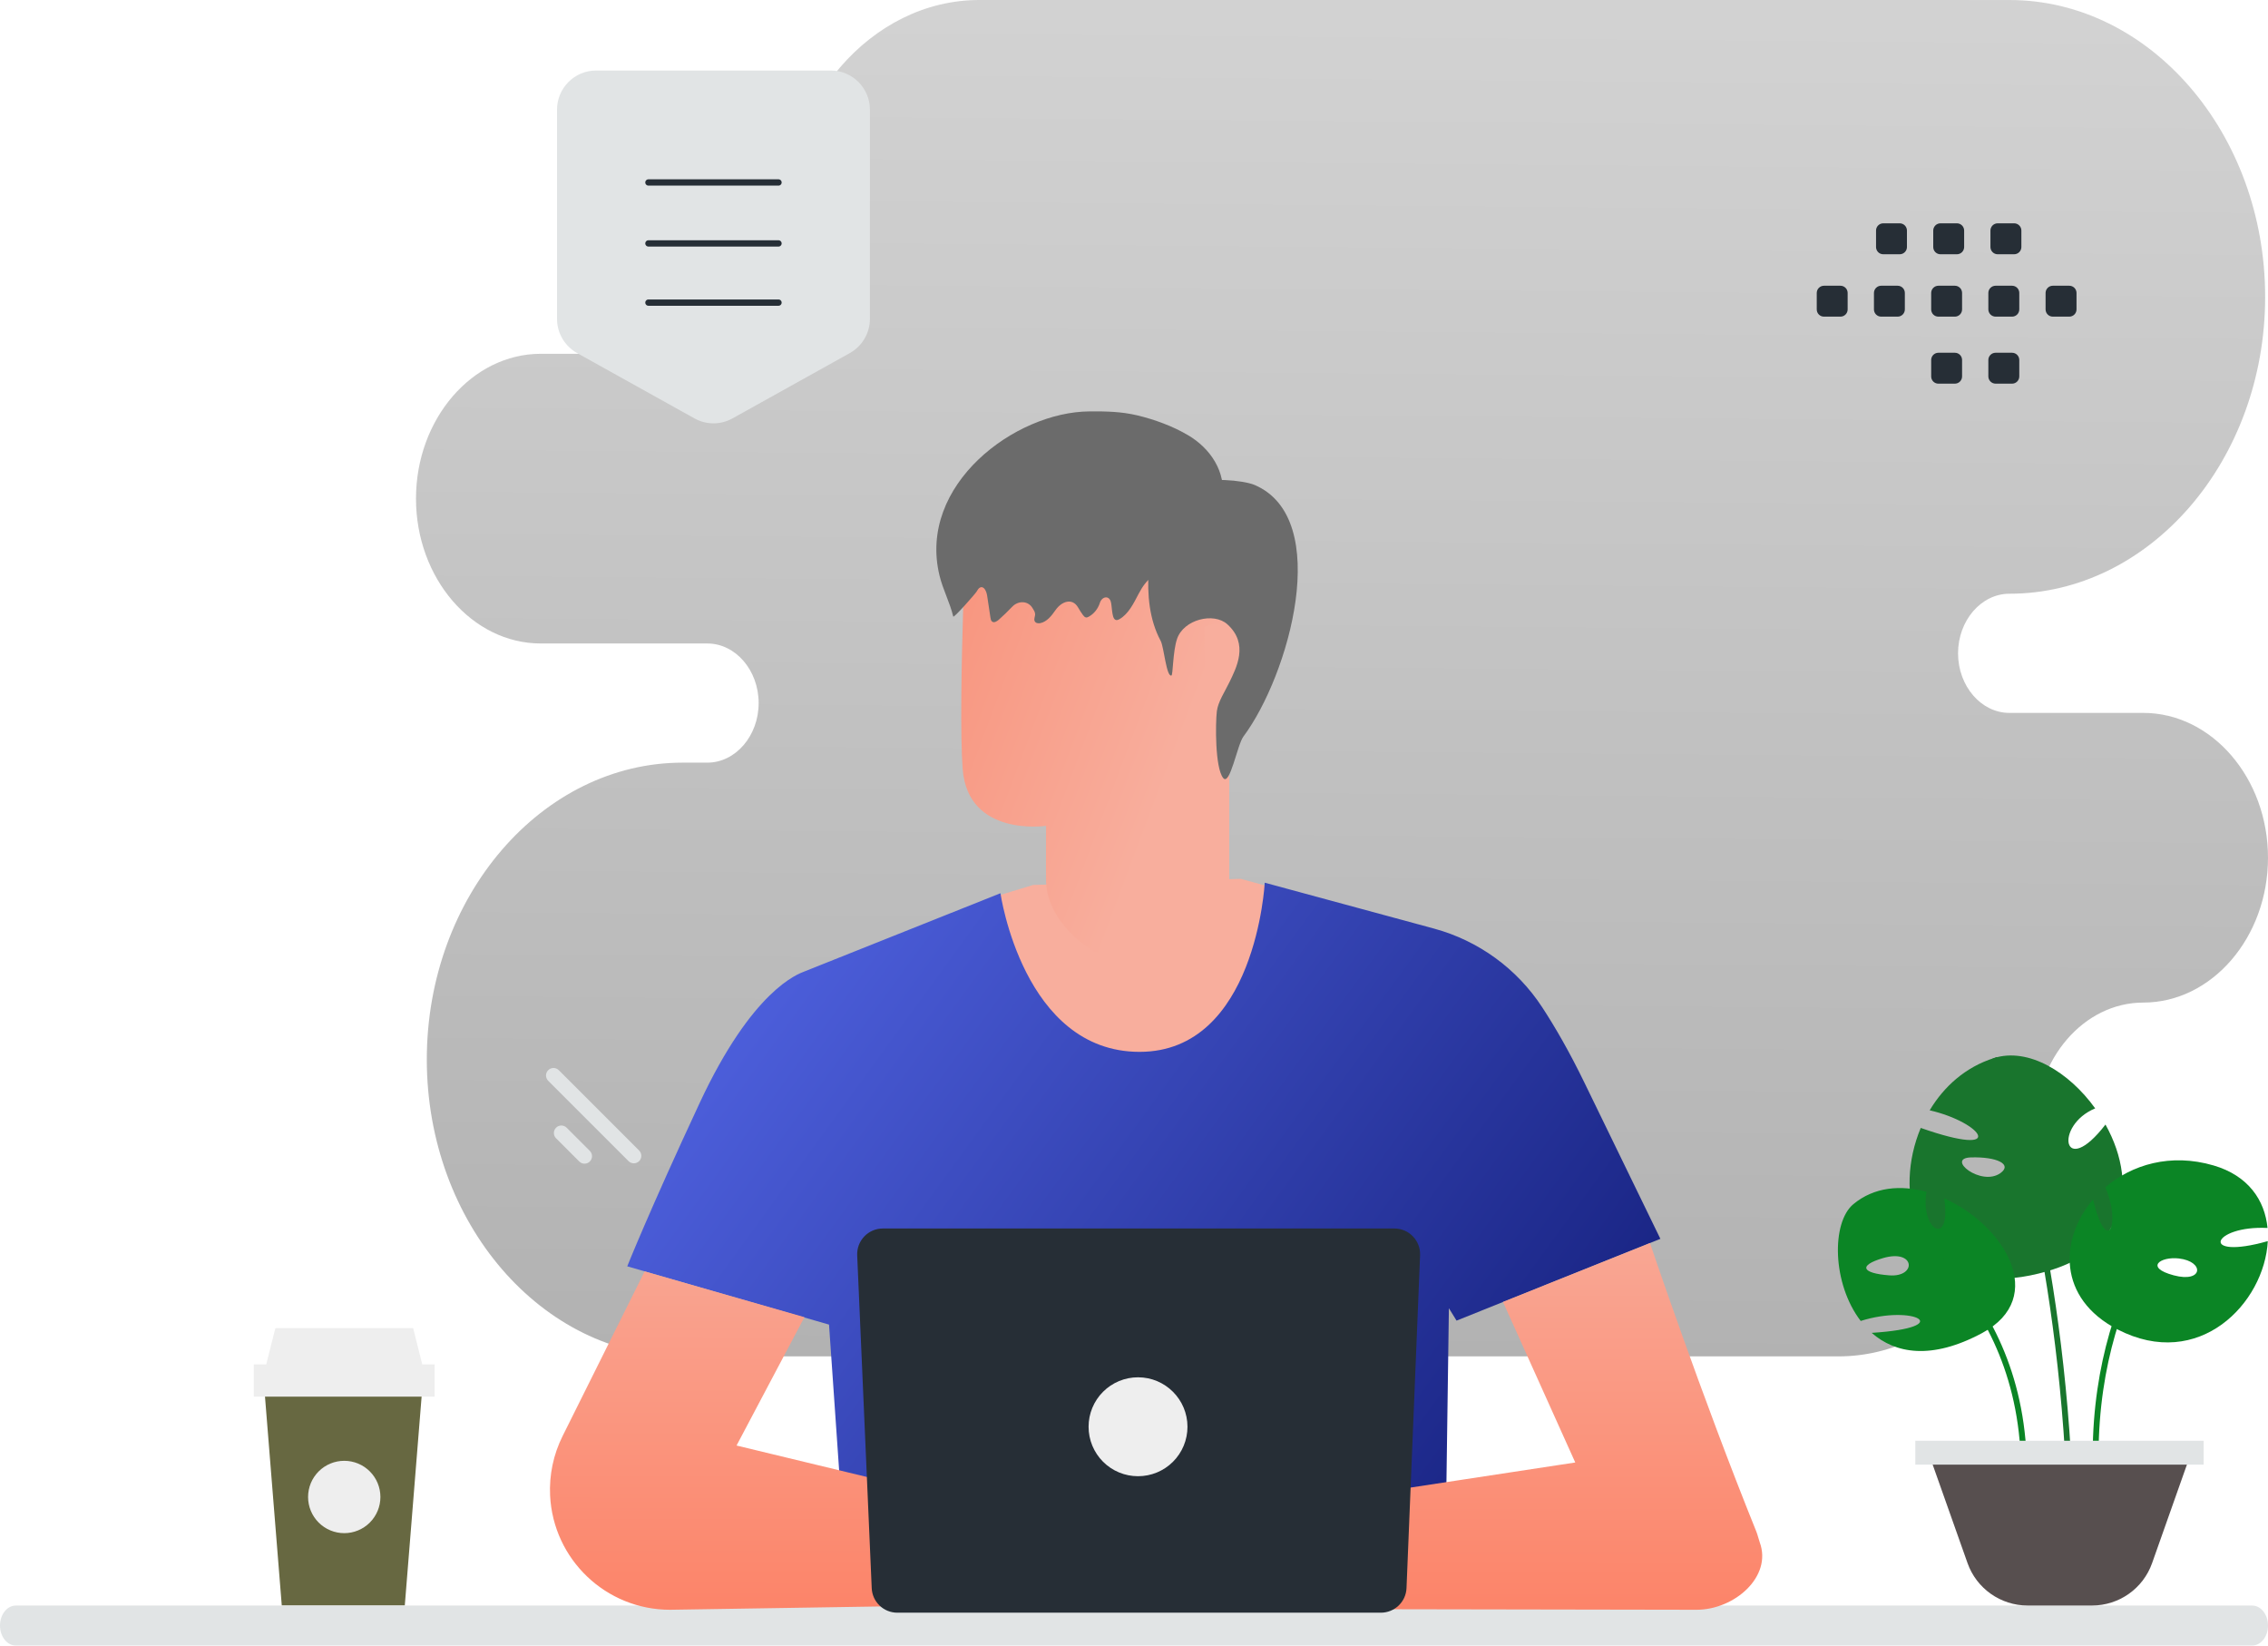
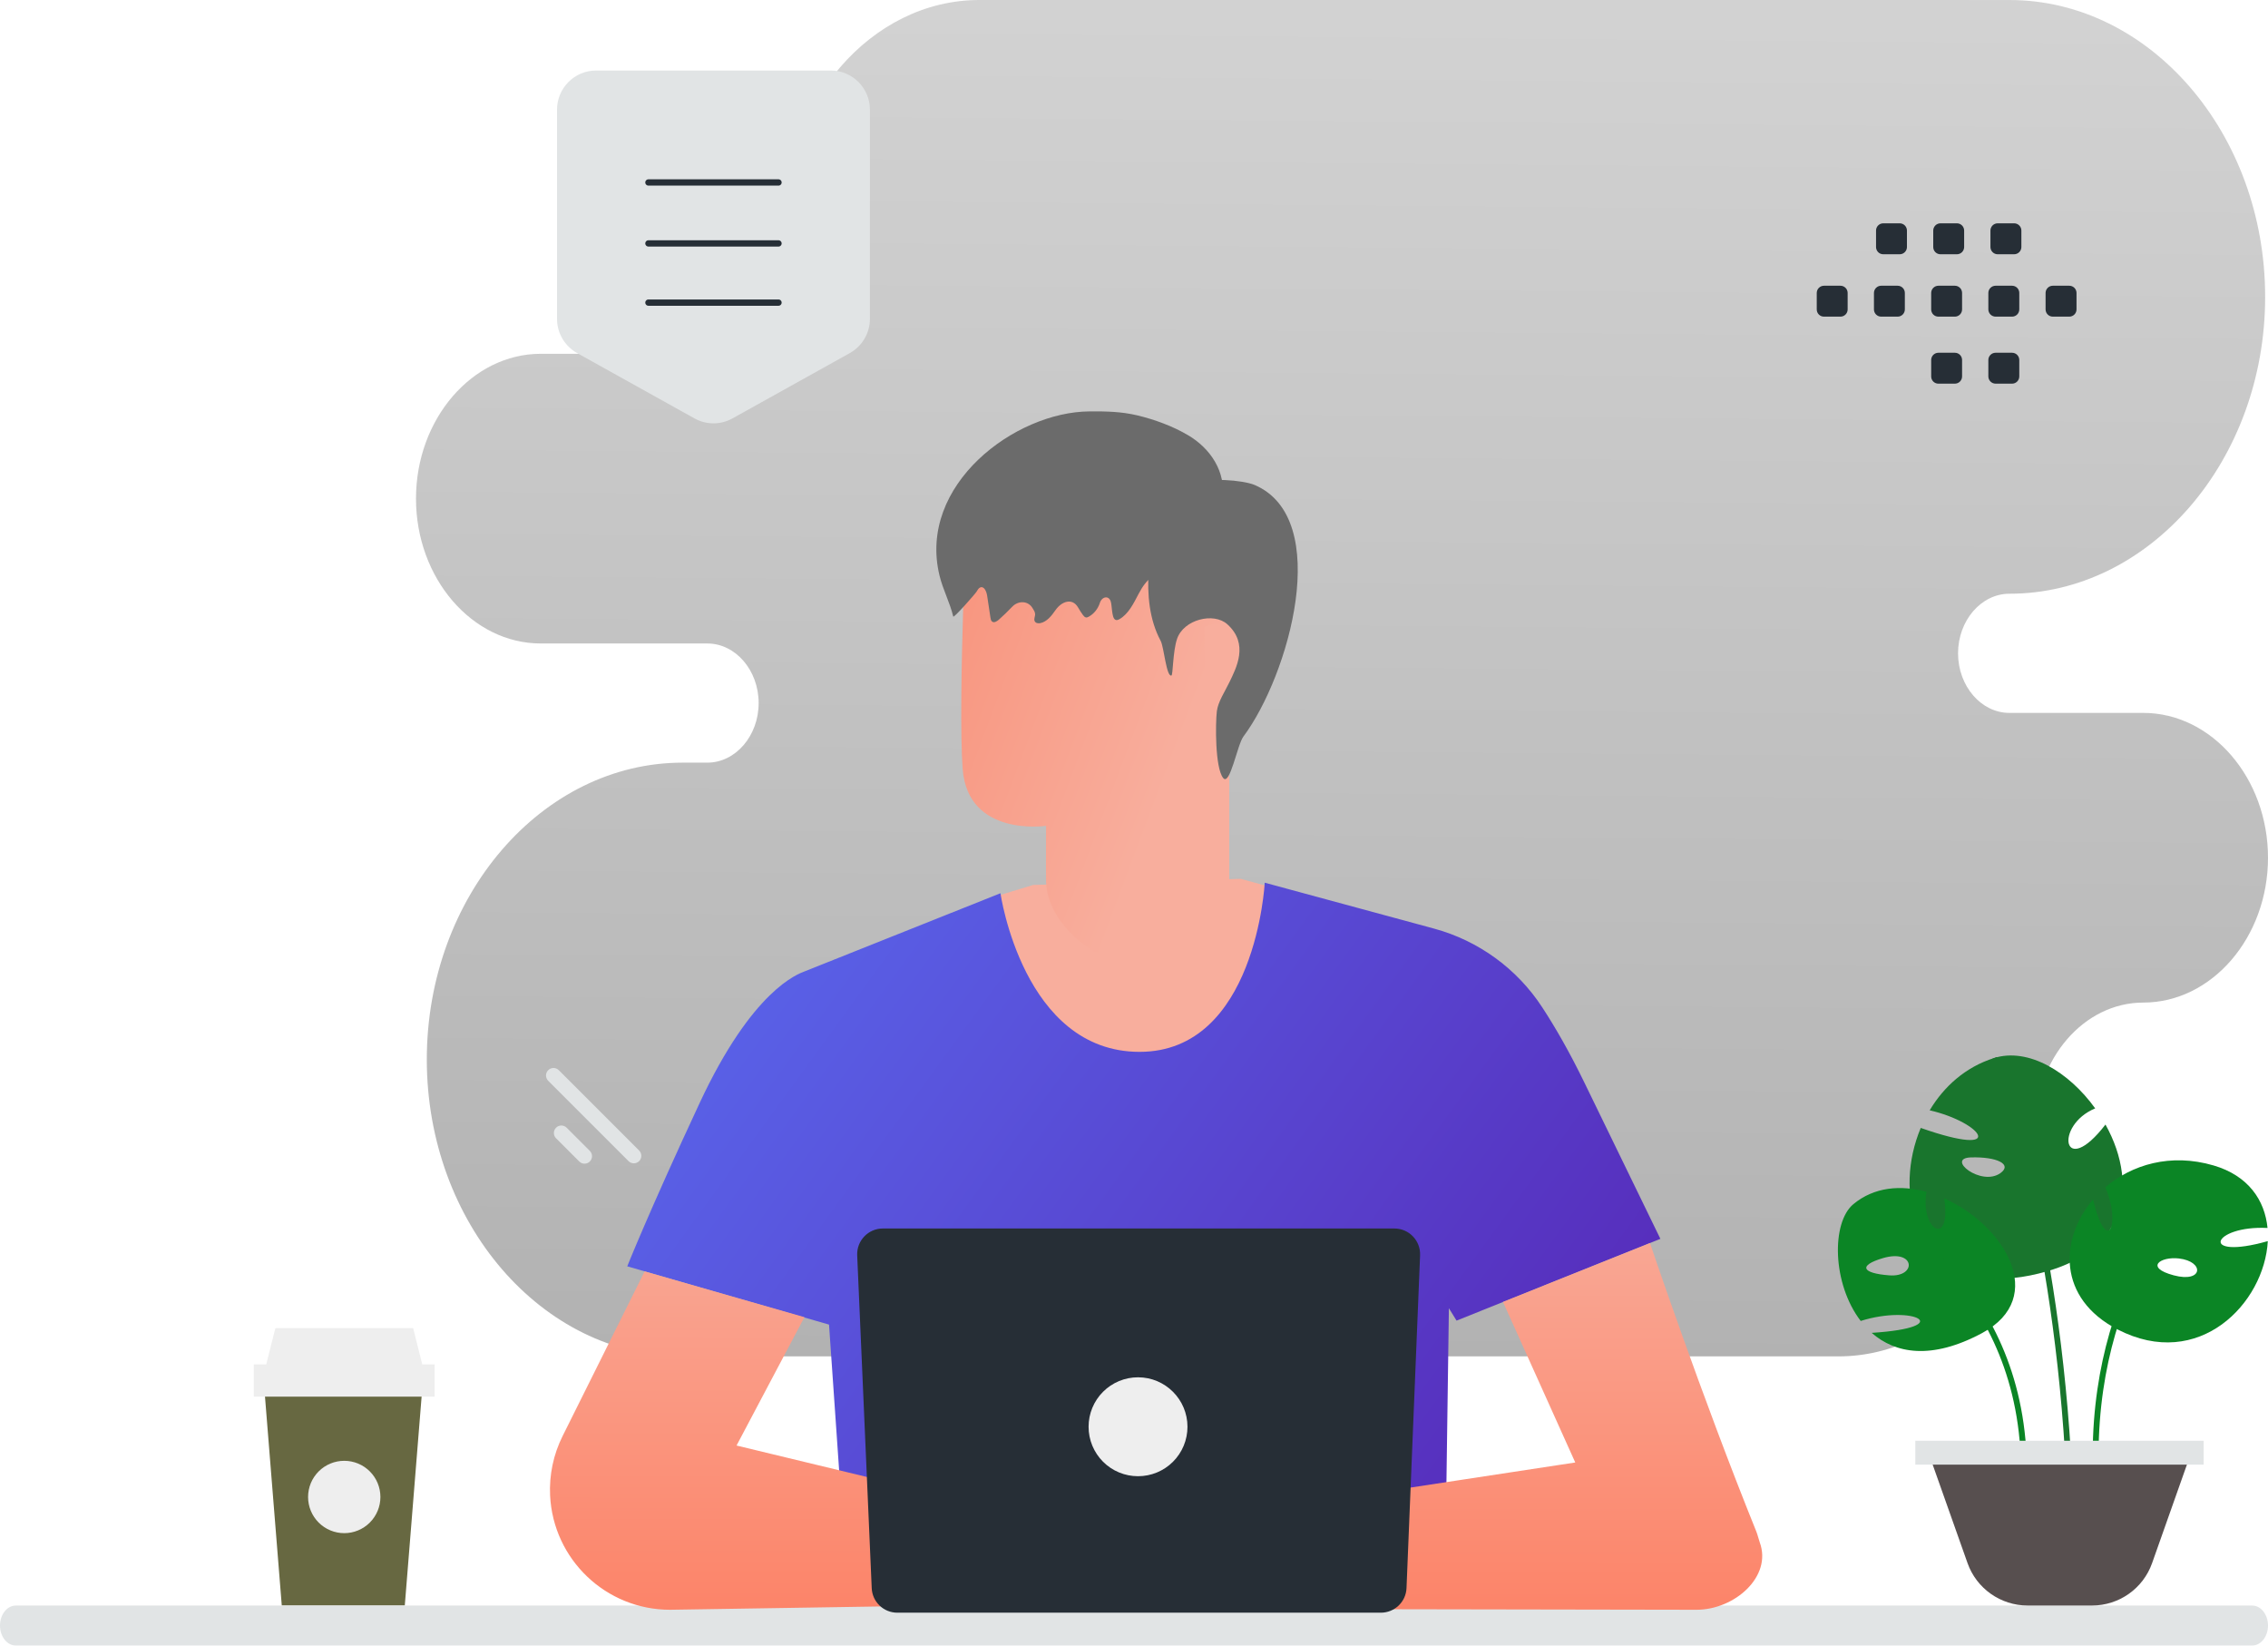
<svg xmlns="http://www.w3.org/2000/svg" width="965" height="700" viewBox="0 0 965 700" fill="none">
  <path fill-rule="evenodd" clip-rule="evenodd" d="M854.963 0C914.82 0 963.786 56.823 963.786 126.285C963.786 195.747 914.82 252.571 854.963 252.571C842.955 252.571 833.121 263.985 833.121 277.919C833.121 291.853 842.955 303.265 854.963 303.265H911.906C941.105 303.265 965 330.995 965 364.88C965 398.765 941.105 426.494 911.906 426.494C886.651 426.494 865.987 450.475 865.987 479.782C865.987 533.252 828.289 577 782.211 577H290.425C230.567 577 181.601 520.177 181.601 450.715C181.601 381.253 230.567 324.429 290.425 324.429H300.95C312.959 324.429 322.793 313.031 322.793 299.081C322.793 285.147 312.97 273.735 300.95 273.735H230.094C200.893 273.735 177 246.005 177 212.12C177 178.276 200.834 150.576 229.984 150.506H287.001C312.255 150.506 332.92 126.525 332.92 97.218C332.92 43.748 370.618 0 416.695 0H854.963V0Z" fill="url(#paint0_linear_513_69)" />
  <path fill-rule="evenodd" clip-rule="evenodd" d="M776.064 134.698H783.082C784.779 134.698 786.146 133.318 786.146 131.634V124.615C786.146 122.918 784.766 121.551 783.082 121.551H776.064C775.252 121.554 774.475 121.878 773.901 122.452C773.327 123.026 773.003 123.804 773 124.615V131.634C772.999 132.036 773.078 132.435 773.231 132.807C773.385 133.18 773.611 133.518 773.895 133.802C774.18 134.087 774.518 134.313 774.89 134.466C775.262 134.62 775.661 134.699 776.064 134.698V134.698ZM800.401 134.698H807.419C808.231 134.695 809.009 134.371 809.582 133.797C810.156 133.223 810.48 132.445 810.483 131.634V124.615C810.483 122.918 809.103 121.551 807.419 121.551H800.401C799.589 121.554 798.811 121.878 798.237 122.452C797.664 123.026 797.34 123.804 797.337 124.615V131.634C797.34 132.445 797.664 133.223 798.237 133.797C798.811 134.371 799.589 134.695 800.401 134.698V134.698ZM824.753 134.698H831.771C832.583 134.695 833.36 134.371 833.934 133.797C834.508 133.223 834.832 132.445 834.835 131.634V124.615C834.835 122.918 833.455 121.551 831.771 121.551H824.753C823.941 121.554 823.163 121.878 822.589 122.452C822.015 123.026 821.692 123.804 821.689 124.615V131.634C821.688 132.036 821.766 132.435 821.92 132.807C822.074 133.18 822.299 133.518 822.584 133.802C822.869 134.087 823.207 134.313 823.579 134.466C823.951 134.62 824.35 134.699 824.753 134.698V134.698ZM849.089 134.698H856.108C856.92 134.695 857.697 134.371 858.271 133.797C858.845 133.223 859.169 132.445 859.172 131.634V124.615C859.172 122.918 857.792 121.551 856.108 121.551H849.089C847.393 121.551 846.011 122.931 846.011 124.615V131.634C846.019 132.446 846.347 133.223 846.923 133.796C847.499 134.369 848.277 134.693 849.089 134.698V134.698ZM873.428 134.698H880.447C882.144 134.698 883.526 133.318 883.526 131.634V124.615C883.526 122.918 882.144 121.551 880.447 121.551H873.428C872.617 121.554 871.839 121.878 871.265 122.452C870.691 123.026 870.367 123.804 870.364 124.615V131.634C870.367 132.445 870.691 133.223 871.265 133.797C871.839 134.371 872.617 134.695 873.428 134.698V134.698ZM801.293 108.161H808.312C809.994 108.161 811.376 106.779 811.376 105.097V98.062C811.372 97.251 811.048 96.474 810.474 95.9C809.9 95.326 809.123 95.003 808.312 95H801.293C799.594 95 798.229 96.38 798.229 98.062V105.082C798.227 105.486 798.304 105.886 798.457 106.26C798.61 106.634 798.836 106.974 799.12 107.26C799.405 107.546 799.744 107.773 800.117 107.928C800.49 108.082 800.89 108.162 801.293 108.161V108.161ZM825.63 108.161H832.649C833.46 108.158 834.238 107.835 834.812 107.261C835.386 106.687 835.71 105.909 835.713 105.097V98.062C835.709 97.251 835.385 96.474 834.811 95.9C834.237 95.326 833.46 95.003 832.649 95H825.63C824.819 95.003 824.042 95.326 823.468 95.9C822.894 96.474 822.57 97.251 822.566 98.062V105.082C822.564 105.486 822.641 105.886 822.794 106.26C822.947 106.634 823.172 106.974 823.457 107.26C823.742 107.546 824.081 107.773 824.454 107.928C824.827 108.082 825.226 108.162 825.63 108.161V108.161ZM849.967 108.161H856.986C858.684 108.161 860.064 106.779 860.064 105.097V98.062C860.064 96.38 858.684 95 856.986 95H849.967C849.156 95.003 848.378 95.326 847.804 95.9C847.231 96.474 846.907 97.251 846.903 98.062V105.082C846.903 106.779 848.285 108.161 849.967 108.161V108.161ZM824.753 163.208H831.771C832.583 163.206 833.36 162.882 833.934 162.308C834.508 161.734 834.832 160.956 834.835 160.145V153.124C834.835 151.427 833.455 150.06 831.771 150.06H824.753C823.941 150.063 823.163 150.387 822.589 150.961C822.015 151.535 821.692 152.313 821.689 153.124V160.145C821.688 160.547 821.766 160.946 821.92 161.318C822.074 161.69 822.299 162.029 822.584 162.313C822.869 162.598 823.207 162.824 823.579 162.977C823.951 163.131 824.35 163.209 824.753 163.208V163.208ZM849.089 163.208H856.108C856.92 163.206 857.697 162.882 858.271 162.308C858.845 161.734 859.169 160.956 859.172 160.145V153.124C859.172 151.427 857.792 150.06 856.108 150.06H849.089C847.393 150.06 846.011 151.442 846.011 153.124V160.145C846.019 160.957 846.347 161.733 846.923 162.307C847.499 162.88 848.277 163.204 849.089 163.208V163.208Z" fill="#262E36" />
  <path d="M112.328 588.899L119.892 682.977H172.231L179.811 588.899H112.328Z" fill="#676841" />
  <path d="M108 580.416H184.941V594.128H108V580.416ZM113.272 580.416H179.67L175.793 565H117.165L113.272 580.416Z" fill="#EEEEEE" />
  <path d="M131.082 636.812C131.081 638.833 131.479 640.835 132.252 642.702C133.026 644.569 134.159 646.265 135.588 647.694C137.017 649.123 138.714 650.257 140.581 651.03C142.448 651.803 144.449 652.201 146.47 652.201C148.491 652.201 150.492 651.803 152.359 651.03C154.226 650.257 155.923 649.123 157.352 647.694C158.781 646.265 159.914 644.569 160.688 642.702C161.461 640.835 161.859 638.833 161.858 636.812C161.859 634.791 161.461 632.79 160.688 630.923C159.915 629.056 158.782 627.359 157.353 625.93C155.923 624.501 154.227 623.367 152.36 622.594C150.492 621.821 148.491 621.424 146.47 621.424C144.449 621.424 142.448 621.822 140.581 622.595C138.714 623.368 137.017 624.501 135.588 625.93C134.159 627.359 133.026 629.056 132.252 630.923C131.479 632.79 131.081 634.792 131.082 636.812V636.812Z" fill="#EEEEEE" />
  <path fill-rule="evenodd" clip-rule="evenodd" d="M370.139 135.622V46.677C370.139 37.463 362.691 30 353.496 30H253.643C244.448 30 237 37.463 237 46.677V135.622C236.999 138.595 237.792 141.513 239.298 144.076C240.804 146.639 242.967 148.753 245.564 150.199L295.49 177.99C297.961 179.368 300.744 180.091 303.573 180.091C306.403 180.091 309.186 179.368 311.657 177.99L361.585 150.199C364.179 148.75 366.339 146.635 367.843 144.073C369.346 141.511 370.139 138.593 370.139 135.622Z" fill="#E1E4E5" />
  <path d="M331.243 103.549H275.894M331.243 77.618H275.894M331.243 128.733H275.894" stroke="#262E36" stroke-width="2.677" stroke-linecap="round" stroke-linejoin="round" />
  <path d="M6.723 683H958.277C961.99 683 965 686.806 965 691.5C965 696.194 961.99 700 958.277 700H6.723C3.01 700 -6.10352e-05 696.194 -6.10352e-05 691.5C-6.10352e-05 686.806 3.01 683 6.723 683Z" fill="#E1E4E5" />
  <path d="M237.761 455.254L271.94 489.433C273.184 490.678 273.185 492.696 271.94 493.94C270.696 495.185 268.678 495.184 267.433 493.94L233.254 459.761C232.009 458.516 232.009 456.498 233.253 455.253C234.498 454.009 236.516 454.009 237.761 455.254Z" fill="#E1E4E5" />
  <path d="M241.107 479.725L250.963 489.581C252.208 490.826 252.208 492.844 250.964 494.089C249.719 495.333 247.701 495.333 246.457 494.088L236.6 484.231C235.355 482.986 235.355 480.968 236.599 479.724C237.844 478.479 239.862 478.48 241.107 479.725Z" fill="#E1E4E5" />
  <path d="M419.291 382.633L439.601 376.455L527.894 373.857L547.807 379.292L545.209 427.812L500.16 456.555L456.465 455.679L428.995 430.649L422.896 405.833L419.291 382.633Z" fill="#F8AE9D" />
  <path d="M674.201 460.663C667.812 447.485 661.687 436.907 656.224 428.555C645.501 412.097 629.099 400.159 610.142 395.014L538.129 375.5C538.129 375.5 534.39 447.459 484.861 447.459C435.332 447.459 425.68 379.98 425.68 379.98L342.346 413.229C339.483 414.342 320.153 421.024 297.669 469.253C276.245 515.176 266.885 538.695 266.885 538.695L352.74 563.485L358.095 640.695L355.993 681.883L616.851 684.206L615.393 633.801L616.479 556.512L619.741 561.789L706.469 527.002C706.469 527.002 695.306 504.093 674.201 460.663Z" fill="url(#paint1_linear_513_69)" />
  <path d="M476.446 408.304C497.581 407.914 521.591 366.69 521.591 366.69L522.969 260.795C524.074 230.295 505.101 204.308 470.904 204.166L467.73 204.308C435.902 205.827 410.697 228.879 409.846 257.287C409.041 283.725 408.558 312.932 409.593 327.042C411.755 356.25 445.078 351.32 445.078 351.32C445.147 351.32 444.987 366.033 445.078 374.627C445.331 393.926 467.96 408.961 476.446 408.304Z" fill="url(#paint2_linear_513_69)" />
  <path d="M512.41 266.604C512.992 266.326 535.757 258.725 536.265 281.21C536.774 303.696 512.943 299.549 512.895 298.903C512.847 298.258 512.41 266.604 512.41 266.604ZM274.283 540.843L239.364 610.921C235.462 618.75 233.636 627.451 234.06 636.188C235.386 663.392 257.843 684.789 285.074 684.789L386.034 683.202L389.594 633.299L313.392 614.925L342.267 560.331L274.283 540.843ZM702.042 528.779C702.042 528.779 723.704 593.13 747.329 651.621C747.806 652.787 748.335 654.962 748.76 656.154C754.09 670.658 738.049 684.789 721.847 684.789L585.324 684.551L582.5 635.5L670.25 622.136L639.494 553.835L702.042 528.779Z" fill="url(#paint3_linear_513_69)" />
  <path d="M504.455 307.571H523.016V387.114H504.455V307.571Z" fill="#F8AE9D" />
  <path d="M511.741 236.498C508.396 240.813 502.498 241.763 497.639 242.618C491.108 243.764 487.876 246.153 484.486 252.565C482.34 256.66 480.192 261.147 476.35 263.366C473.227 265.178 473.34 260.559 472.845 256.983C472.799 256.666 472.735 256.352 472.654 256.042C471.898 253.187 468.858 253.673 467.967 256.49C467.153 259.026 465.412 261.172 463.197 262.366C462.837 262.561 462.451 262.731 462.068 262.658C461.549 262.586 461.142 262.098 460.803 261.66C460.092 260.741 459.386 259.572 458.657 258.337C456.262 254.275 451.727 255.726 449.05 259.611C447.379 262.025 445.39 264.512 442.656 265.072C441.775 265.267 440.667 265.122 440.26 264.269C439.739 263.219 440.553 262.171 440.417 261.098C440.305 260.099 439.875 259.659 439.401 258.806C437.539 255.495 433.277 255.376 430.657 258.127C428.833 260.039 426.933 261.876 424.96 263.634C424.125 264.366 422.905 265.097 422.068 264.366C421.615 263.976 421.503 263.316 421.412 262.683C420.937 259.587 420.486 256.49 420.012 253.394C419.74 251.663 418.813 249.395 417.231 249.834C416.464 250.054 416.011 250.858 415.583 251.59C415.062 252.516 405.774 263.073 405.594 262.268C404.147 256.27 401.186 250.81 399.74 244.812C390.384 206.216 431.898 175.178 463.605 175.008C470.655 174.96 477.096 175.074 483.943 176.708C491.244 178.463 498.95 181.251 505.571 185.175C514.859 190.661 521.888 200.633 520.08 212.531" fill="#6B6B6B" />
  <path d="M495.067 223.45C490.401 228.574 489.166 235.78 488.731 242.588C488.092 252.854 488.96 263.521 493.855 272.635C495.248 275.231 496.278 288.069 498.428 287.36C499.114 287.139 499 277.181 500.807 271.815C503.597 263.499 516.449 260.329 522.236 265.584C531.474 273.944 526.055 284.1 522.99 290.42C521.159 294.234 518.256 298.514 517.752 302.55C517.136 307.718 516.952 326.545 520.429 330.936C523.333 334.616 526.42 316.832 529.05 313.327C548.512 287.228 567.174 220.767 533.944 206.353C528.89 204.157 513.293 203.027 508.559 205.82" fill="#6B6B6B" />
  <path d="M428.411 638.124C428.438 638.283 431.541 637.303 436.71 636.984C441.854 636.64 449.146 637.223 456.41 640.325C463.676 643.428 469.165 648.28 472.452 652.23C475.793 656.181 477.224 659.123 477.357 659.018C477.41 658.991 477.092 658.249 476.376 656.976C475.66 655.703 474.52 653.901 472.903 651.859C469.667 647.749 464.152 642.712 456.729 639.556C449.305 636.402 441.854 635.871 436.658 636.402C434.059 636.64 431.964 637.063 430.559 637.435C429.154 637.779 428.385 638.071 428.411 638.124V638.124ZM433.078 627.387C433.131 627.598 436.286 626.034 441.721 625.874C447.131 625.636 454.74 627.279 461.846 631.576C468.952 635.897 474.282 641.36 478.046 645.283C479.85 647.192 481.334 648.783 482.501 650.003C483.561 651.117 484.145 651.725 484.198 651.672C484.251 651.646 483.72 650.957 482.74 649.791C481.359 648.128 479.944 646.492 478.497 644.886C474.812 640.855 469.509 635.261 462.271 630.858C455.031 626.484 447.21 624.894 441.695 625.292C438.937 625.451 436.737 625.953 435.279 626.458C434.536 626.669 434.006 626.935 433.634 627.094C433.263 627.253 433.078 627.359 433.078 627.387Z" fill="#EB996E" />
  <path d="M555.629 639.503C555.601 639.662 552.499 638.681 547.33 638.362C542.185 638.018 534.894 638.602 527.628 641.703C520.364 644.807 514.875 649.659 511.587 653.608C508.246 657.559 506.814 660.502 506.682 660.396C506.629 660.37 506.948 659.628 507.664 658.355C508.687 656.562 509.848 654.851 511.137 653.238C514.371 649.128 519.886 644.091 527.311 640.935C534.736 637.78 542.185 637.25 547.383 637.78C549.44 637.959 551.479 638.304 553.48 638.814C554.885 639.186 555.655 639.45 555.629 639.503V639.503ZM550.962 628.765C550.909 628.977 547.755 627.413 542.319 627.253C536.91 627.015 529.3 628.658 522.194 632.955C515.089 637.276 509.759 642.738 505.994 646.661C504.191 648.571 502.706 650.161 501.539 651.381C500.479 652.496 499.895 653.104 499.843 653.051C499.79 653.025 500.319 652.335 501.301 651.17C502.681 649.506 504.095 647.87 505.543 646.265C509.228 642.234 514.531 636.64 521.769 632.239C529.009 627.863 536.83 626.272 542.345 626.671C545.103 626.83 547.303 627.332 548.761 627.836C549.504 628.05 550.034 628.314 550.405 628.473C550.777 628.632 550.962 628.739 550.962 628.765V628.765Z" fill="#EB996E" />
  <path d="M587.525 686.036H381.799C378.985 686.039 376.279 684.953 374.248 683.006C372.217 681.058 371.018 678.401 370.902 675.589L364.724 534.002C364.458 527.797 369.416 522.601 375.621 522.601H593.306C599.51 522.601 604.468 527.771 604.229 533.975L598.449 675.589C598.211 681.422 593.385 686.036 587.525 686.036Z" fill="#262E36" />
  <path d="M505.252 606.938C505.254 609.701 504.712 612.438 503.655 614.992C502.599 617.545 501.049 619.865 499.095 621.819C497.141 623.774 494.821 625.323 492.268 626.38C489.715 627.436 486.978 627.979 484.214 627.977C481.451 627.979 478.714 627.437 476.16 626.38C473.607 625.324 471.286 623.774 469.332 621.82C467.378 619.866 465.829 617.546 464.772 614.992C463.716 612.438 463.173 609.702 463.175 606.938C463.173 604.175 463.716 601.438 464.773 598.885C465.829 596.331 467.379 594.011 469.333 592.057C471.287 590.103 473.607 588.554 476.161 587.497C478.714 586.441 481.451 585.898 484.214 585.901C495.846 585.901 505.252 595.356 505.252 606.938Z" fill="#EEEEEE" />
  <path d="M848.422 450.118C848.422 450.118 873.49 513.455 879.889 618.357" stroke="#19752D" stroke-width="2.5" stroke-miterlimit="10" />
  <path d="M812.523 501.175C812.752 494.002 814.38 486.669 817.246 479.815C854.565 492.905 843.63 477.531 821.051 472.322C827.126 462.157 836.341 453.91 848.398 450.095C863.001 445.48 880.308 455.989 891.472 471.501C873.912 478.787 877.649 501.974 895.85 478.376C899.495 484.91 901.994 491.946 902.841 498.959C904.973 516.229 897.019 533.179 871.276 540.718C829.785 552.939 811.607 528.199 812.523 501.175V501.175ZM838.61 492.357C827.653 492.677 842.989 504.944 851.196 499.005C856.33 495.258 849.59 492.036 838.61 492.357Z" fill="#19752D" />
  <path d="M890.571 510.266C896.303 534.458 902.698 520.979 895.776 505.08C907.031 495.44 923.536 490.415 941.851 495.783C956.637 500.123 963.652 510.586 964.798 522.373C941.118 521.231 935.342 536.354 964.913 527.97C963.514 554.332 935.663 583.459 900.956 565.525C875.488 552.368 876.199 527.079 890.571 510.266ZM924.888 542.521C937.451 545.88 938.069 536.628 927.089 535.349C919.272 534.435 912.326 539.164 924.888 542.521Z" fill="#0B8525" />
  <path d="M936.608 501.197C936.608 501.197 891.871 540.552 891.656 618.742" stroke="#0B8525" stroke-width="2.5" stroke-miterlimit="10" />
  <path d="M791.699 561.928C779.504 546.027 779.205 520.008 788.581 512.241C797.453 504.886 808.777 503.994 819.689 507.01C816.915 523.549 830.439 530.814 827.208 509.751C852.63 521.105 871.633 551.876 843.346 567.09C821.798 578.649 806.392 575.794 796.376 566.999C832.87 564.669 814.186 554.823 791.699 561.928ZM801.235 535.177C790.598 538.306 792.089 541.642 803.872 542.532C815.631 543.424 814.966 531.179 801.235 535.177Z" fill="#0B8525" />
  <path d="M795.857 513.6C795.857 513.6 857.81 542.285 861.029 619.694" stroke="#0B8525" stroke-width="2.5" stroke-miterlimit="10" />
  <path d="M930.578 622.827H822.245L837.166 664.964C840.986 675.747 851.235 682.984 862.726 682.984H890.119C901.612 682.984 911.859 675.768 915.678 664.965L930.578 622.827Z" fill="#574F4F" />
  <path d="M935.626 621.055V614.889H816.937V621.055H935.626Z" fill="#E1E4E5" stroke="#E1E4E5" stroke-width="4" />
  <defs>
    <linearGradient id="paint0_linear_513_69" x1="554.199" y1="900.501" x2="567.226" y2="-627.775" gradientUnits="userSpaceOnUse">
      <stop stop-color="#424242" stop-opacity="0.5" />
      <stop offset="1" stop-color="#EDEDED" stop-opacity="0.5" />
    </linearGradient>
    <linearGradient id="paint1_linear_513_69" x1="261" y1="330.5" x2="746.5" y2="684" gradientUnits="userSpaceOnUse">
      <stop stop-color="#5A6EF2" />
-       <stop offset="1" stop-color="#0A136A" />
+       <stop offset="1" stop-color="#561eaf" />
    </linearGradient>
    <linearGradient id="paint2_linear_513_69" x1="311.5" y1="254" x2="499.5" y2="324.5" gradientUnits="userSpaceOnUse">
      <stop stop-color="#F88267" />
      <stop offset="1" stop-color="#F8AE9D" />
    </linearGradient>
    <linearGradient id="paint3_linear_513_69" x1="492" y1="494.5" x2="491.901" y2="684.789" gradientUnits="userSpaceOnUse">
      <stop stop-color="#F8AE9D" />
      <stop offset="1" stop-color="#FC8469" />
    </linearGradient>
  </defs>
</svg>
